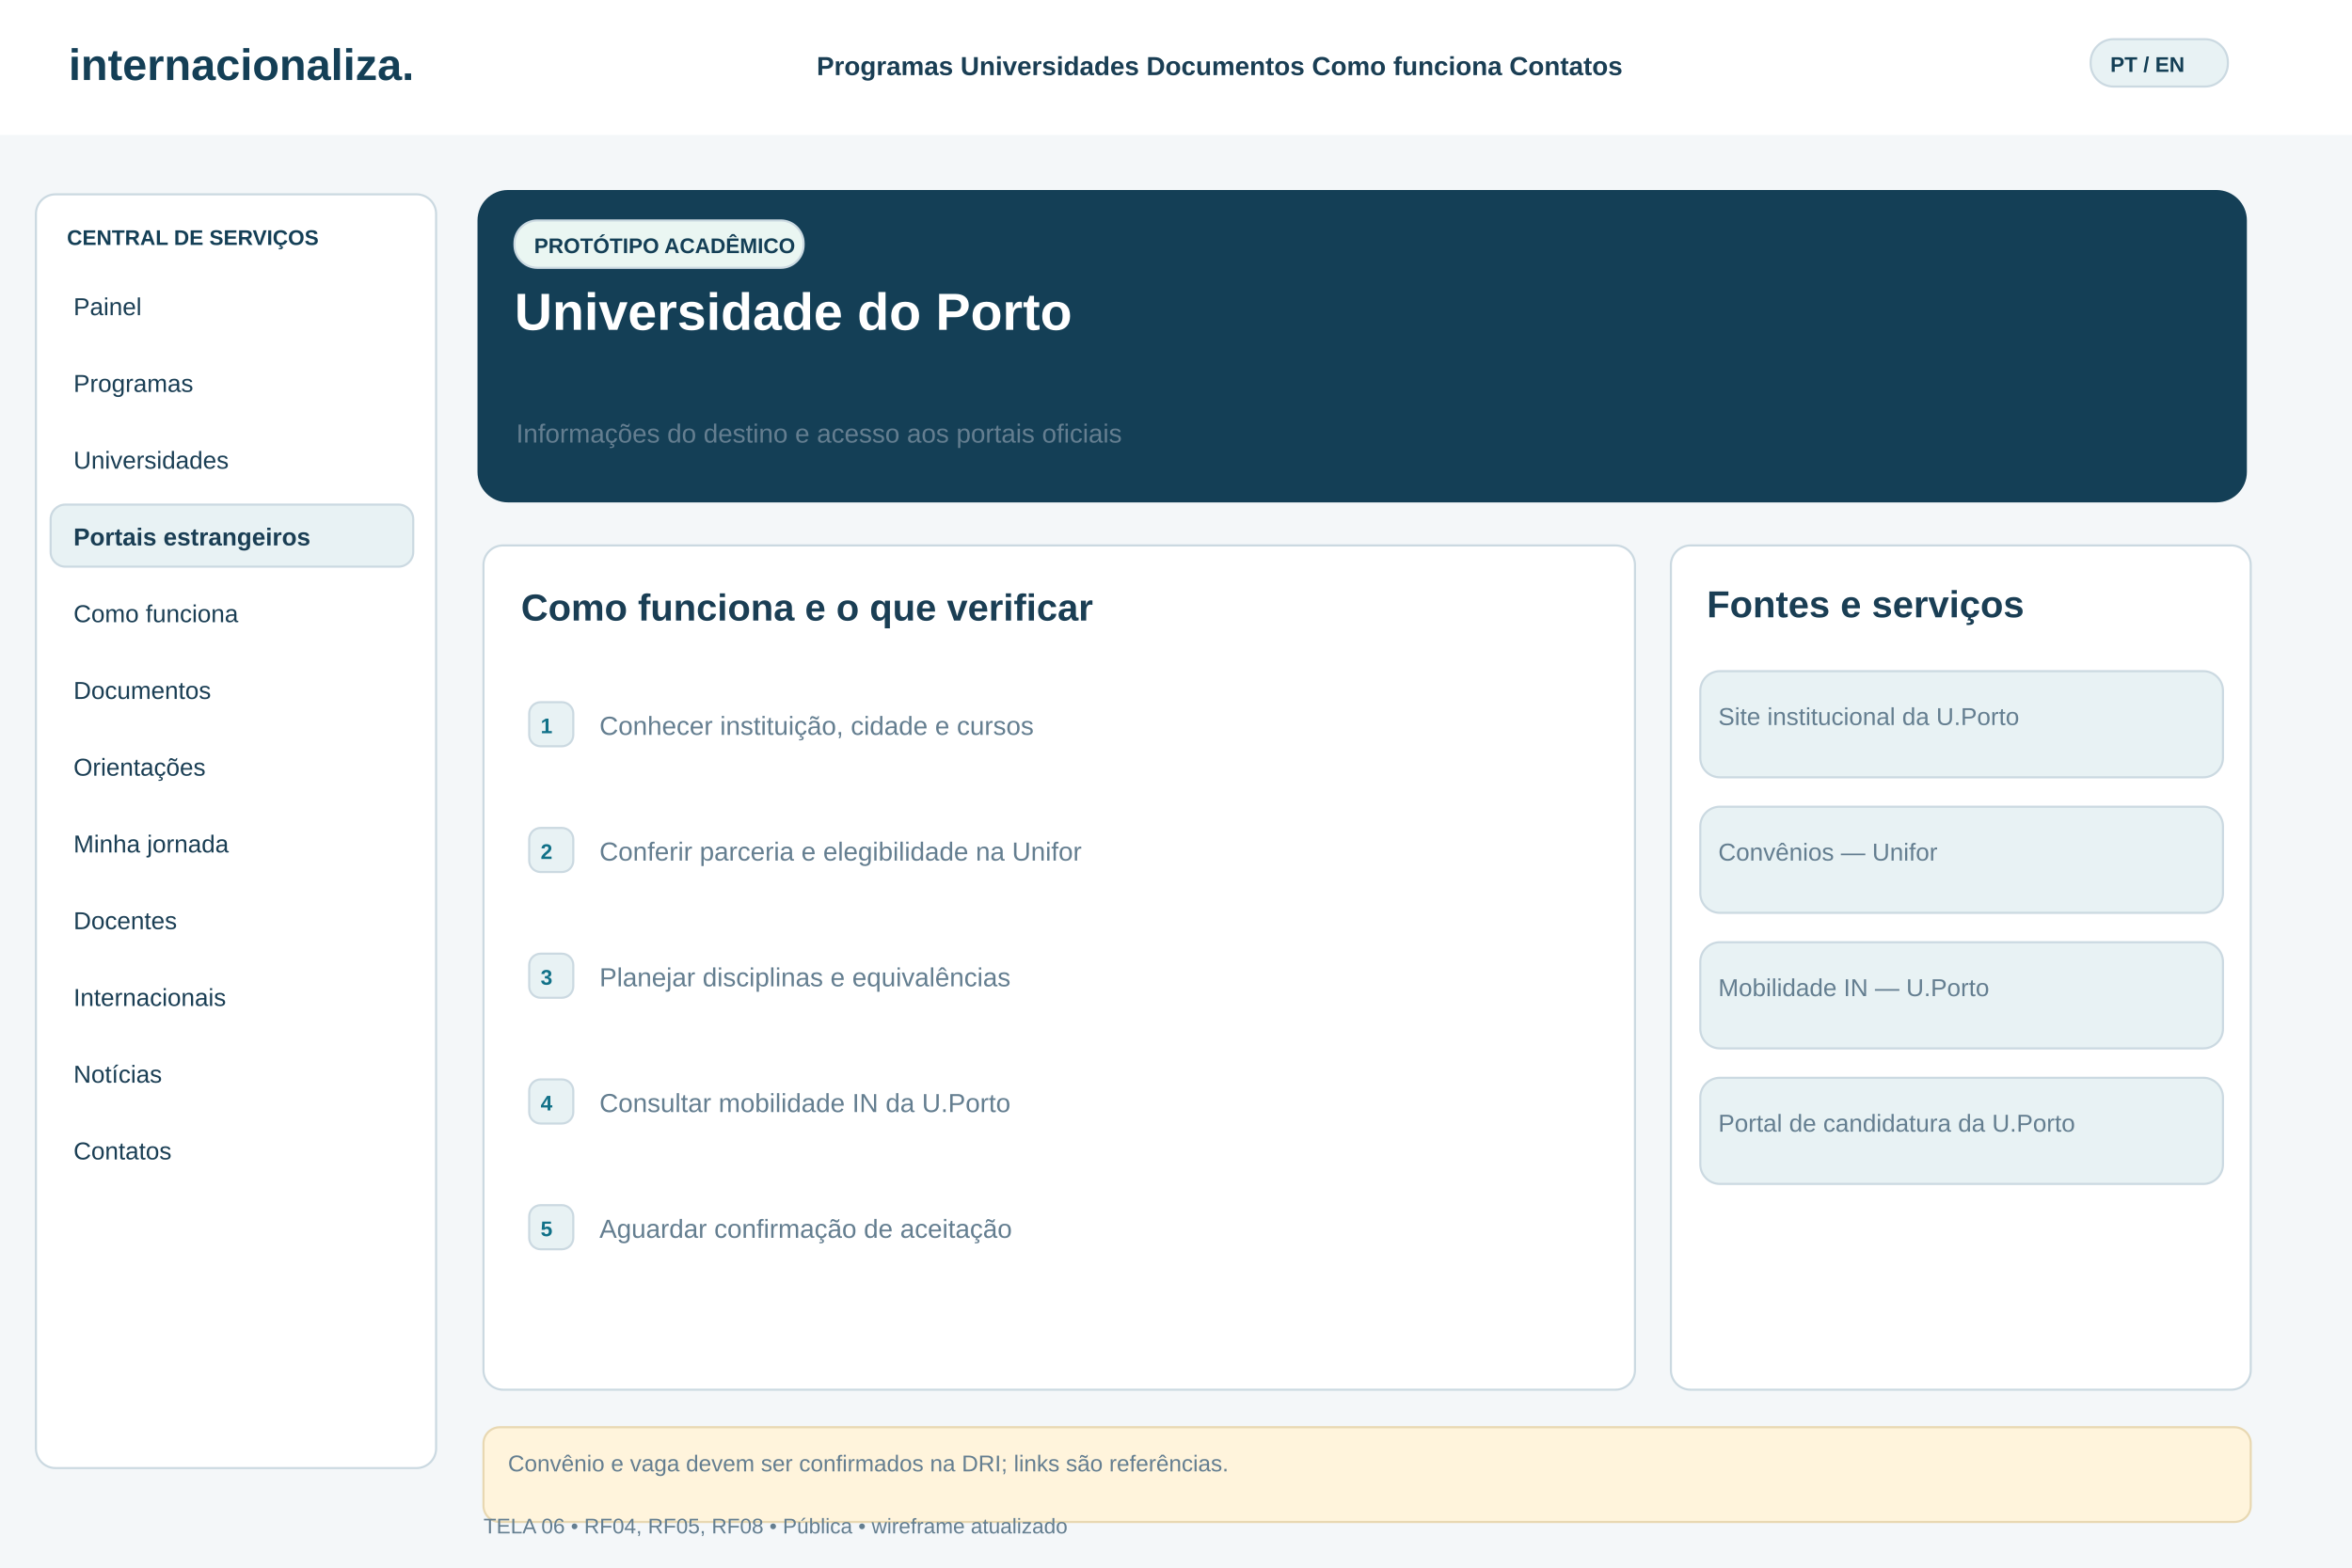
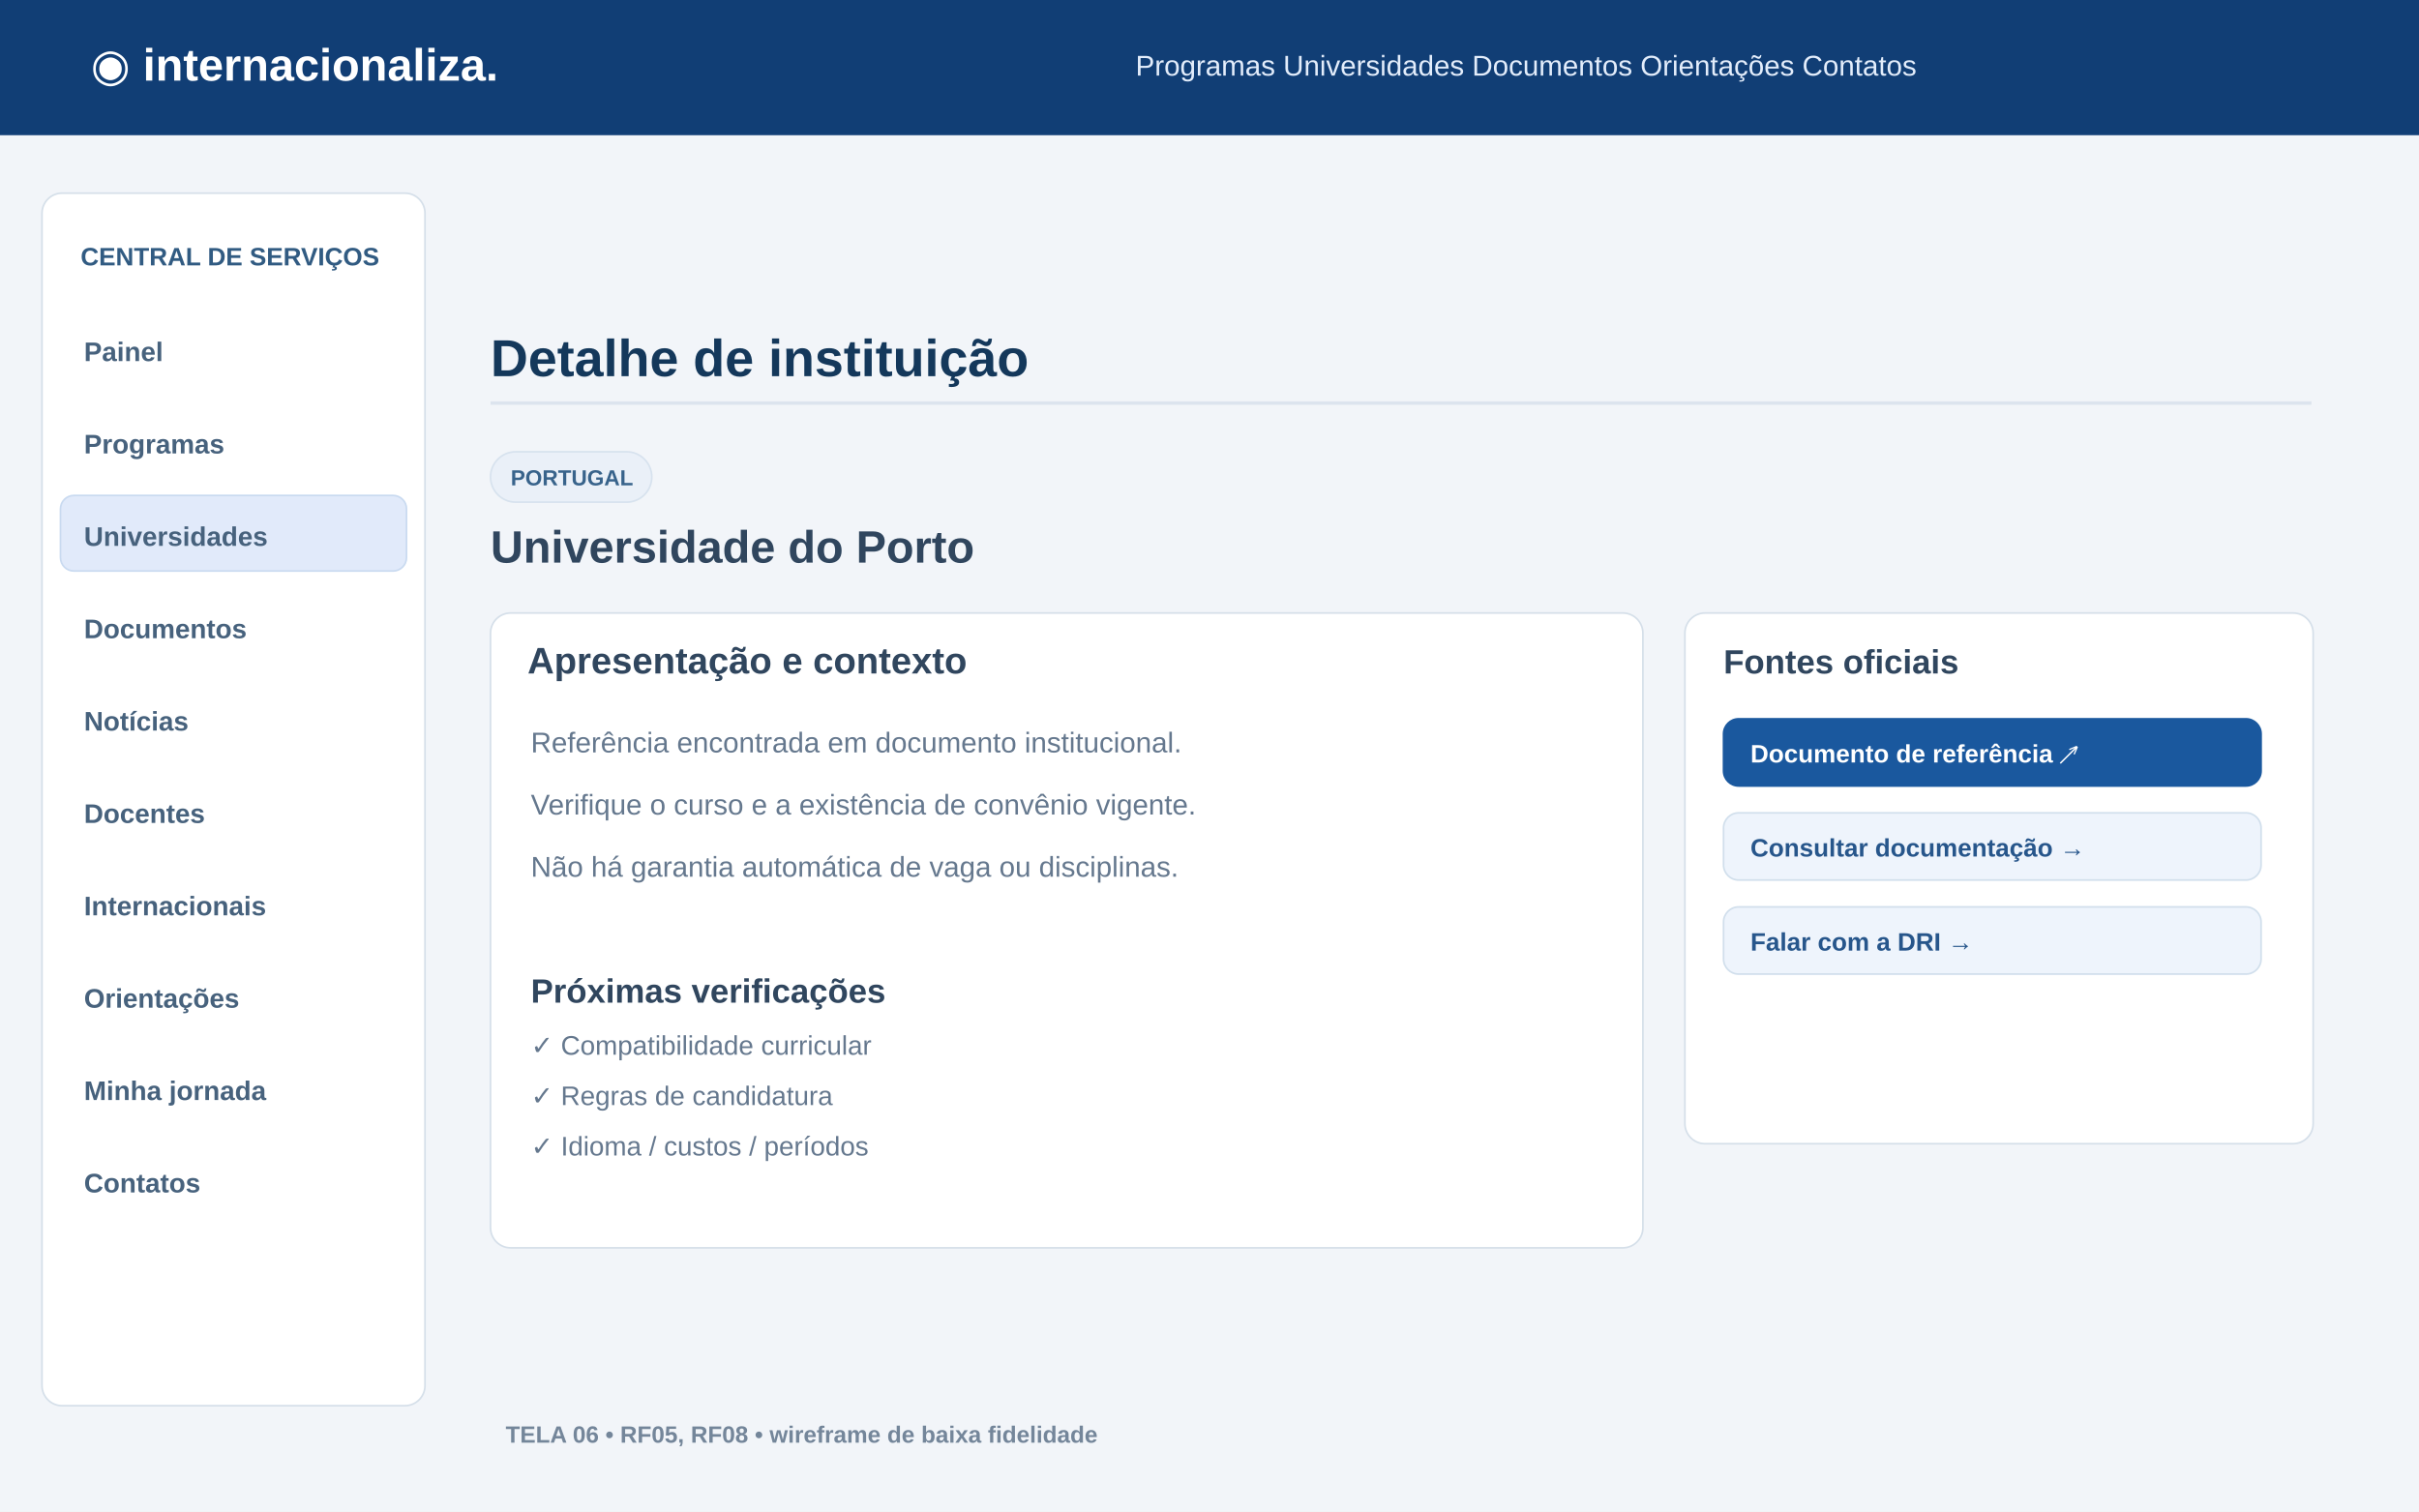
- <svg xmlns="http://www.w3.org/2000/svg" viewBox="0 0 1440 960" role="img" aria-labelledby="title desc">
-   <rect x="0" y="0" width="1440" height="960" rx="0" fill="#F4F7F9" stroke="#F4F7F9" stroke-width="1.3" />
-   <rect x="0" y="0" width="1440" height="82" rx="0" fill="#FFFFFF" stroke="#FFFFFF" stroke-width="1.3" />
-   <text x="42" y="49" fill="#143F56" font-size="27" font-weight="700" font-family="Arial, Helvetica, sans-serif">internacionaliza.</text>
-   <text x="500" y="46" fill="#1A3E54" font-size="16" font-weight="700" font-family="Arial, Helvetica, sans-serif">Programas    Universidades    Documentos    Como funciona    Contatos</text>
-   <rect x="1280" y="24" width="84" height="29" rx="14" fill="#E8F2F4" stroke="#CBD9E1" stroke-width="1.3" />
-   <text x="1292" y="44" fill="#143F56" font-size="13" font-weight="700" font-family="Arial, Helvetica, sans-serif">PT / EN</text>
-   <rect x="22" y="119" width="245" height="780" rx="12" fill="#FFFFFF" stroke="#CBD9E1" stroke-width="1.3" />
-   <text x="41" y="150" fill="#143F56" font-size="13" font-weight="700" font-family="Arial, Helvetica, sans-serif">CENTRAL DE SERVIÇOS</text>
-   <text x="45" y="193" fill="#1A3E54" font-size="15" font-weight="400" font-family="Arial, Helvetica, sans-serif">Painel</text>
-   <text x="45" y="240" fill="#1A3E54" font-size="15" font-weight="400" font-family="Arial, Helvetica, sans-serif">Programas</text>
-   <text x="45" y="287" fill="#1A3E54" font-size="15" font-weight="400" font-family="Arial, Helvetica, sans-serif">Universidades</text>
-   <rect x="31" y="309" width="222" height="38" rx="9" fill="#E8F2F4" stroke="#CBD9E1" stroke-width="1.3" />
-   <text x="45" y="334" fill="#1A3E54" font-size="15" font-weight="700" font-family="Arial, Helvetica, sans-serif">Portais estrangeiros</text>
-   <text x="45" y="381" fill="#1A3E54" font-size="15" font-weight="400" font-family="Arial, Helvetica, sans-serif">Como funciona</text>
-   <text x="45" y="428" fill="#1A3E54" font-size="15" font-weight="400" font-family="Arial, Helvetica, sans-serif">Documentos</text>
-   <text x="45" y="475" fill="#1A3E54" font-size="15" font-weight="400" font-family="Arial, Helvetica, sans-serif">Orientações</text>
-   <text x="45" y="522" fill="#1A3E54" font-size="15" font-weight="400" font-family="Arial, Helvetica, sans-serif">Minha jornada</text>
-   <text x="45" y="569" fill="#1A3E54" font-size="15" font-weight="400" font-family="Arial, Helvetica, sans-serif">Docentes</text>
-   <text x="45" y="616" fill="#1A3E54" font-size="15" font-weight="400" font-family="Arial, Helvetica, sans-serif">Internacionais</text>
-   <text x="45" y="663" fill="#1A3E54" font-size="15" font-weight="400" font-family="Arial, Helvetica, sans-serif">Notícias</text>
-   <text x="45" y="710" fill="#1A3E54" font-size="15" font-weight="400" font-family="Arial, Helvetica, sans-serif">Contatos</text>
-   <rect x="293" y="117" width="1082" height="190" rx="18" fill="#143F56" stroke="#143F56" stroke-width="1.3" />
-   <rect x="315" y="135" width="177" height="29" rx="14" fill="#EAF6F2" stroke="#CBD9E1" stroke-width="1.3" />
-   <text x="327" y="155" fill="#143F56" font-size="13" font-weight="700" font-family="Arial, Helvetica, sans-serif">PROTÓTIPO ACADÊMICO</text>
-   <text x="315" y="202" fill="#FFFFFF" font-size="32" font-weight="700" font-family="Arial, Helvetica, sans-serif">Universidade do Porto</text>
-   <text x="316" y="271" fill="#647E90" font-size="16" font-weight="400" font-family="Arial, Helvetica, sans-serif">Informações do destino e acesso aos portais oficiais</text>
-   <rect x="296" y="334" width="705" height="517" rx="12" fill="#FFFFFF" stroke="#CBD9E1" stroke-width="1.3" />
-   <text x="319" y="380" fill="#1A3E54" font-size="23" font-weight="700" font-family="Arial, Helvetica, sans-serif">Como funciona e o que verificar</text>
-   <rect x="324" y="430" width="27" height="27" rx="7" fill="#E8F2F4" stroke="#CBD9E1" stroke-width="1.3" />
-   <text x="331" y="449" fill="#117188" font-size="13" font-weight="700" font-family="Arial, Helvetica, sans-serif">1</text>
-   <text x="367" y="450" fill="#647E90" font-size="16" font-weight="400" font-family="Arial, Helvetica, sans-serif">Conhecer instituição, cidade e cursos</text>
-   <rect x="324" y="507" width="27" height="27" rx="7" fill="#E8F2F4" stroke="#CBD9E1" stroke-width="1.3" />
-   <text x="331" y="526" fill="#117188" font-size="13" font-weight="700" font-family="Arial, Helvetica, sans-serif">2</text>
-   <text x="367" y="527" fill="#647E90" font-size="16" font-weight="400" font-family="Arial, Helvetica, sans-serif">Conferir parceria e elegibilidade na Unifor</text>
-   <rect x="324" y="584" width="27" height="27" rx="7" fill="#E8F2F4" stroke="#CBD9E1" stroke-width="1.3" />
-   <text x="331" y="603" fill="#117188" font-size="13" font-weight="700" font-family="Arial, Helvetica, sans-serif">3</text>
-   <text x="367" y="604" fill="#647E90" font-size="16" font-weight="400" font-family="Arial, Helvetica, sans-serif">Planejar disciplinas e equivalências</text>
-   <rect x="324" y="661" width="27" height="27" rx="7" fill="#E8F2F4" stroke="#CBD9E1" stroke-width="1.3" />
-   <text x="331" y="680" fill="#117188" font-size="13" font-weight="700" font-family="Arial, Helvetica, sans-serif">4</text>
-   <text x="367" y="681" fill="#647E90" font-size="16" font-weight="400" font-family="Arial, Helvetica, sans-serif">Consultar mobilidade IN da U.Porto</text>
-   <rect x="324" y="738" width="27" height="27" rx="7" fill="#E8F2F4" stroke="#CBD9E1" stroke-width="1.3" />
-   <text x="331" y="757" fill="#117188" font-size="13" font-weight="700" font-family="Arial, Helvetica, sans-serif">5</text>
-   <text x="367" y="758" fill="#647E90" font-size="16" font-weight="400" font-family="Arial, Helvetica, sans-serif">Aguardar confirmação de aceitação</text>
-   <rect x="1023" y="334" width="355" height="517" rx="12" fill="#FFFFFF" stroke="#CBD9E1" stroke-width="1.3" />
-   <text x="1045" y="378" fill="#1A3E54" font-size="23" font-weight="700" font-family="Arial, Helvetica, sans-serif">Fontes e serviços</text>
-   <rect x="1041" y="411" width="320" height="65" rx="12" fill="#E8F2F4" stroke="#CBD9E1" stroke-width="1.3" />
-   <text x="1052" y="444" fill="#647E90" font-size="15" font-weight="400" font-family="Arial, Helvetica, sans-serif">Site institucional da U.Porto</text>
-   <rect x="1041" y="494" width="320" height="65" rx="12" fill="#E8F2F4" stroke="#CBD9E1" stroke-width="1.3" />
-   <text x="1052" y="527" fill="#647E90" font-size="15" font-weight="400" font-family="Arial, Helvetica, sans-serif">Convênios — Unifor</text>
-   <rect x="1041" y="577" width="320" height="65" rx="12" fill="#E8F2F4" stroke="#CBD9E1" stroke-width="1.3" />
-   <text x="1052" y="610" fill="#647E90" font-size="15" font-weight="400" font-family="Arial, Helvetica, sans-serif">Mobilidade IN — U.Porto</text>
-   <rect x="1041" y="660" width="320" height="65" rx="12" fill="#E8F2F4" stroke="#CBD9E1" stroke-width="1.3" />
-   <text x="1052" y="693" fill="#647E90" font-size="15" font-weight="400" font-family="Arial, Helvetica, sans-serif">Portal de candidatura da U.Porto</text>
-   <rect x="296" y="874" width="1082" height="58" rx="10" fill="#FFF4DC" stroke="#E8D8B2" stroke-width="1.3" />
-   <text x="311" y="901" fill="#647E90" font-size="14" font-weight="400" font-family="Arial, Helvetica, sans-serif">Convênio e vaga devem ser confirmados na DRI; links são referências.</text>
-   <text x="296" y="939" font-family="Arial,Helvetica,sans-serif" font-size="13" fill="#647E90">TELA 06  •  RF04, RF05, RF08  •  Pública  •  wireframe atualizado</text>
+ <svg xmlns="http://www.w3.org/2000/svg" viewBox="0 0 1440 900" role="img" aria-labelledby="title desc">
+   <rect width="1440" height="900" fill="#f2f5f9" />
+   <rect x="0" y="0" width="1440" height="80" rx="0" fill="#113e75" stroke="#113e75" stroke-width="1" />
+   <text x="54" y="48" font-family="Arial,Helvetica,sans-serif" font-size="27" font-weight="800" fill="#fff">◉ internacionaliza.</text>
+   <text x="676" y="45" font-family="Arial,Helvetica,sans-serif" font-size="17" font-weight="400" fill="#e3edfb">Programas   Universidades   Documentos   Orientações   Contatos</text>
+   <rect x="25" y="115" width="228" height="722" rx="12" fill="#fff" stroke="#d5dfe9" stroke-width="1" />
+   <text x="48" y="158" font-family="Arial,Helvetica,sans-serif" font-size="15" font-weight="800" fill="#315b82">CENTRAL DE SERVIÇOS</text>
+   <text x="50" y="215" font-family="Arial,Helvetica,sans-serif" font-size="16" font-weight="600" fill="#47627d">Painel</text>
+   <text x="50" y="270" font-family="Arial,Helvetica,sans-serif" font-size="16" font-weight="600" fill="#47627d">Programas</text>
+   <rect x="36" y="295" width="206" height="45" rx="8" fill="#e1eafa" stroke="#c9daf0" stroke-width="1" />
+   <text x="50" y="325" font-family="Arial,Helvetica,sans-serif" font-size="16" font-weight="600" fill="#47627d">Universidades</text>
+   <text x="50" y="380" font-family="Arial,Helvetica,sans-serif" font-size="16" font-weight="600" fill="#47627d">Documentos</text>
+   <text x="50" y="435" font-family="Arial,Helvetica,sans-serif" font-size="16" font-weight="600" fill="#47627d">Notícias</text>
+   <text x="50" y="490" font-family="Arial,Helvetica,sans-serif" font-size="16" font-weight="600" fill="#47627d">Docentes</text>
+   <text x="50" y="545" font-family="Arial,Helvetica,sans-serif" font-size="16" font-weight="600" fill="#47627d">Internacionais</text>
+   <text x="50" y="600" font-family="Arial,Helvetica,sans-serif" font-size="16" font-weight="600" fill="#47627d">Orientações</text>
+   <text x="50" y="655" font-family="Arial,Helvetica,sans-serif" font-size="16" font-weight="600" fill="#47627d">Minha jornada</text>
+   <text x="50" y="710" font-family="Arial,Helvetica,sans-serif" font-size="16" font-weight="600" fill="#47627d">Contatos</text>
+   <text x="292" y="224" font-family="Arial,Helvetica,sans-serif" font-size="31" font-weight="700" fill="#14385b">Detalhe de instituição</text>
+   <line x1="292" y1="240" x2="1376" y2="240" stroke="#dce4ee" stroke-width="2" />
+   <rect x="292" y="269" width="96" height="30" rx="15" fill="#eaf0f8" stroke="#d7e2ee" stroke-width="1" />
+   <text x="304" y="289" font-family="Arial,Helvetica,sans-serif" font-size="13" font-weight="700" fill="#38638b">PORTUGAL</text>
+   <text x="292" y="335" font-family="Arial,Helvetica,sans-serif" font-size="27" font-weight="700" fill="#30465e">Universidade do Porto</text>
+   <rect x="292" y="365" width="686" height="378" rx="12" fill="#fff" stroke="#d5dfe9" stroke-width="1" />
+   <text x="314" y="401" font-family="Arial,Helvetica,sans-serif" font-size="22" font-weight="700" fill="#30465e">Apresentação e contexto</text>
+   <text x="316" y="448" font-family="Arial,Helvetica,sans-serif" font-size="17" font-weight="400" fill="#65788e">Referência encontrada em documento institucional.</text>
+   <text x="316" y="485" font-family="Arial,Helvetica,sans-serif" font-size="17" font-weight="400" fill="#65788e">Verifique o curso e a existência de convênio vigente.</text>
+   <text x="316" y="522" font-family="Arial,Helvetica,sans-serif" font-size="17" font-weight="400" fill="#65788e">Não há garantia automática de vaga ou disciplinas.</text>
+   <text x="316" y="597" font-family="Arial,Helvetica,sans-serif" font-size="20" font-weight="700" fill="#30465e">Próximas verificações</text>
+   <text x="316" y="628" font-family="Arial,Helvetica,sans-serif" font-size="16" font-weight="400" fill="#65788e">✓ Compatibilidade curricular</text>
+   <text x="316" y="658" font-family="Arial,Helvetica,sans-serif" font-size="16" font-weight="400" fill="#65788e">✓ Regras de candidatura</text>
+   <text x="316" y="688" font-family="Arial,Helvetica,sans-serif" font-size="16" font-weight="400" fill="#65788e">✓ Idioma / custos / períodos</text>
+   <rect x="1003" y="365" width="374" height="316" rx="12" fill="#fff" stroke="#d5dfe9" stroke-width="1" />
+   <text x="1026" y="401" font-family="Arial,Helvetica,sans-serif" font-size="20" font-weight="700" fill="#30465e">Fontes oficiais</text>
+   <rect x="1026" y="428" width="320" height="40" rx="9" fill="#1a589e" stroke="#1a589e" stroke-width="1" />
+   <text x="1042" y="454" font-family="Arial,Helvetica,sans-serif" font-size="15" font-weight="700" fill="#fff">Documento de referência ↗</text>
+   <rect x="1026" y="484" width="320" height="40" rx="9" fill="#eef4fc" stroke="#d1dfec" stroke-width="1" />
+   <text x="1042" y="510" font-family="Arial,Helvetica,sans-serif" font-size="15" font-weight="700" fill="#27568b">Consultar documentação →</text>
+   <rect x="1026" y="540" width="320" height="40" rx="9" fill="#eef4fc" stroke="#d1dfec" stroke-width="1" />
+   <text x="1042" y="566" font-family="Arial,Helvetica,sans-serif" font-size="15" font-weight="700" fill="#27568b">Falar com a DRI →</text>
+   <text x="301" y="859" font-family="Arial,Helvetica,sans-serif" font-size="14" font-weight="600" fill="#74869a">TELA 06  •  RF05, RF08  •  wireframe de baixa fidelidade</text>
</svg>
